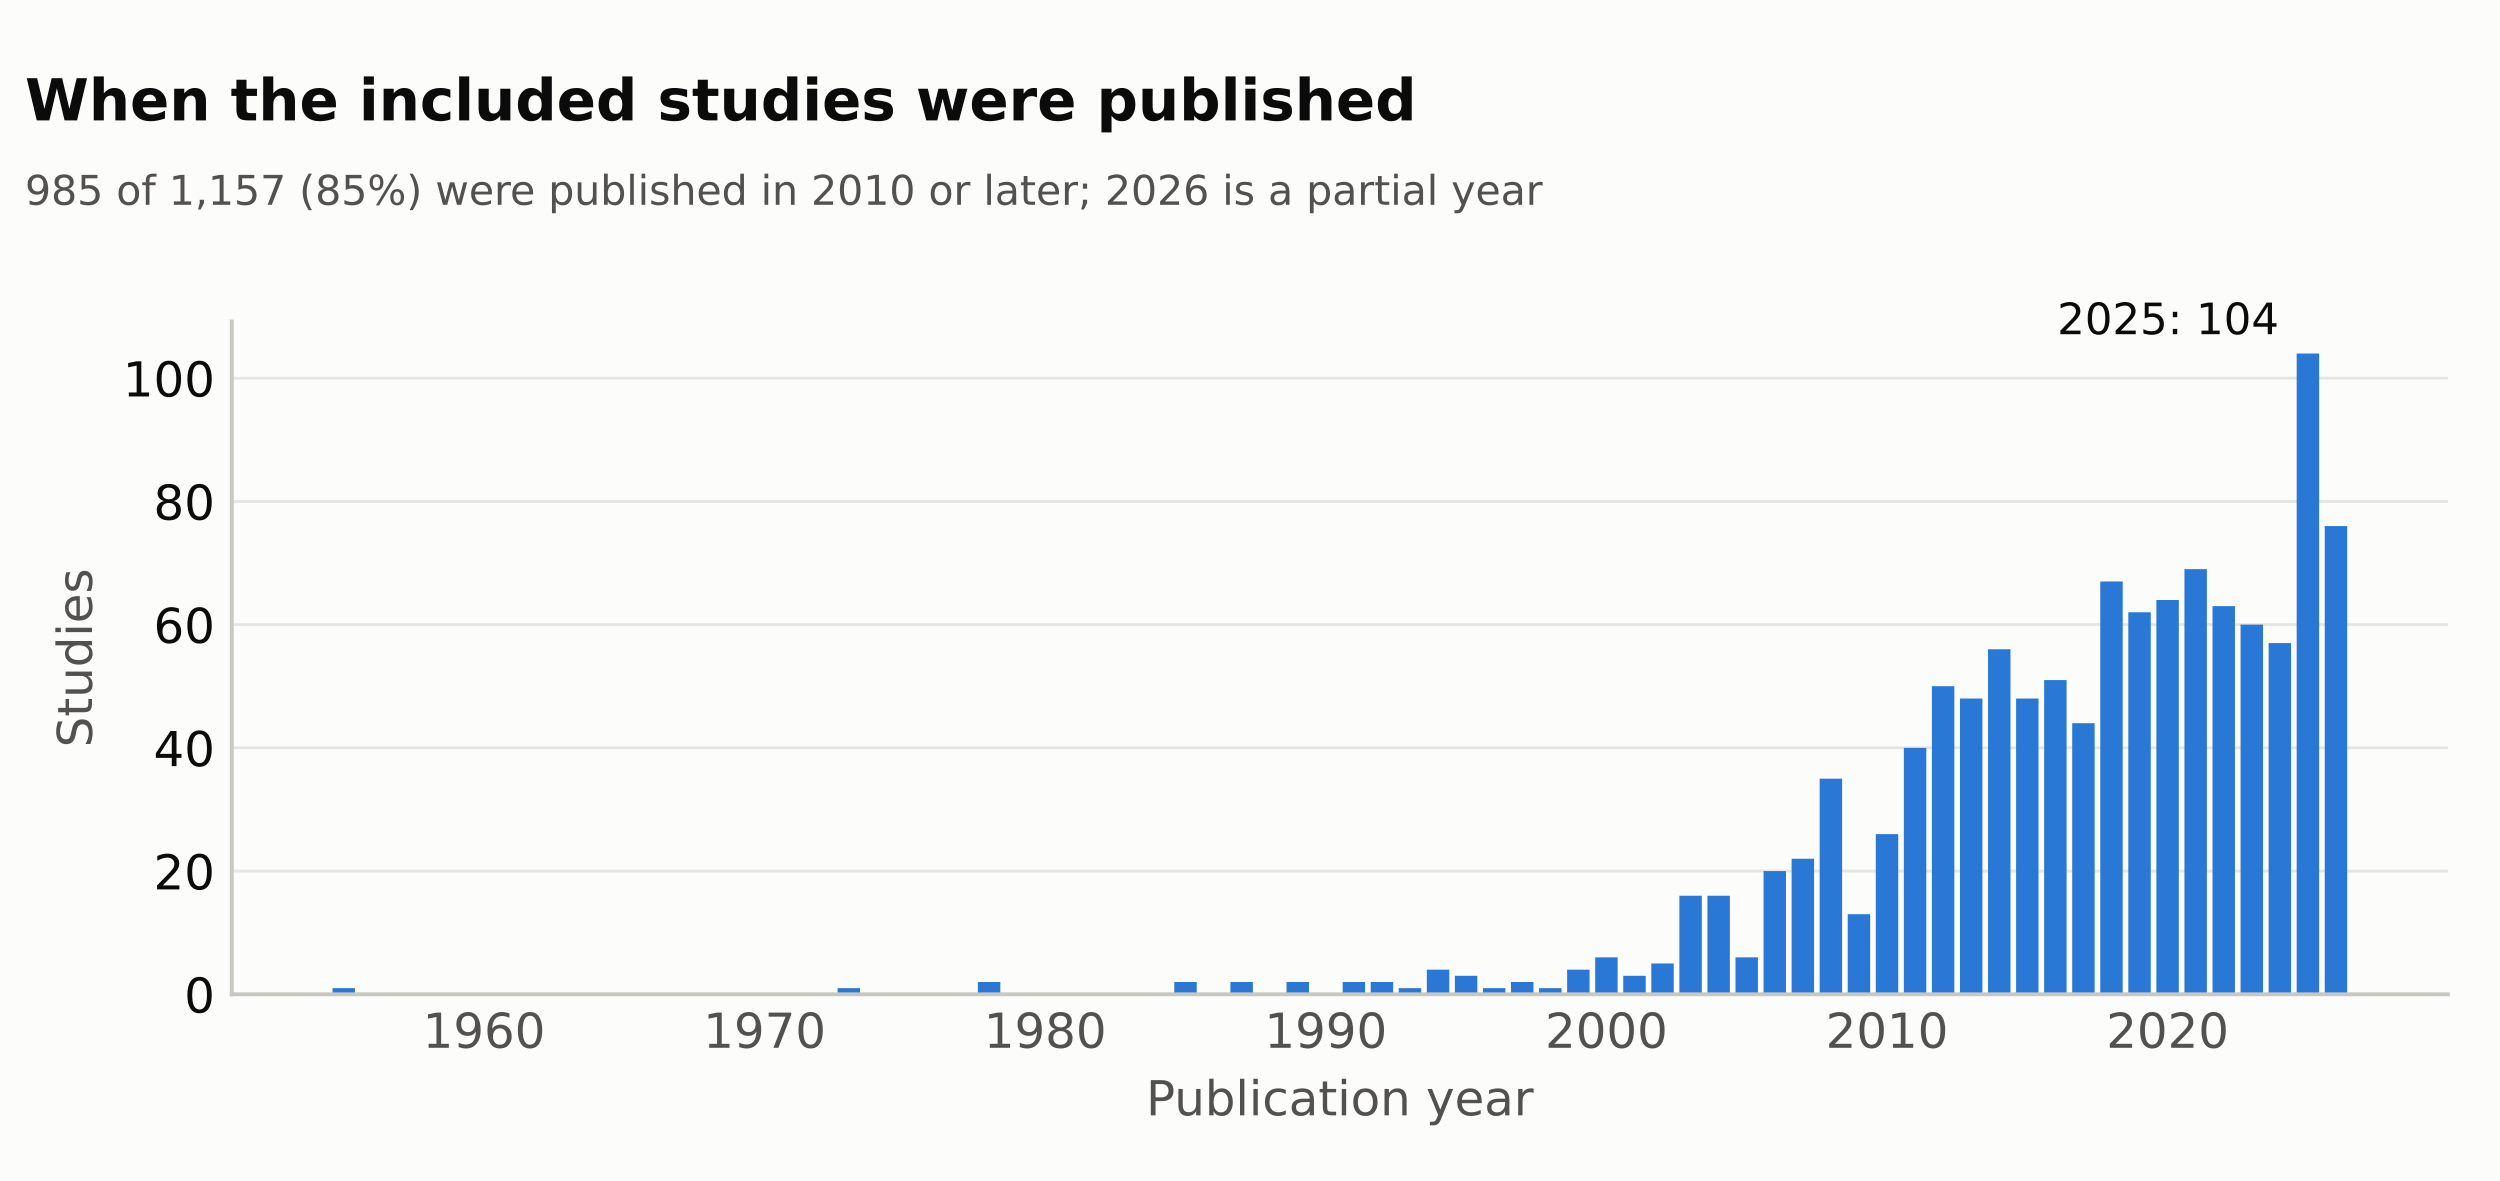
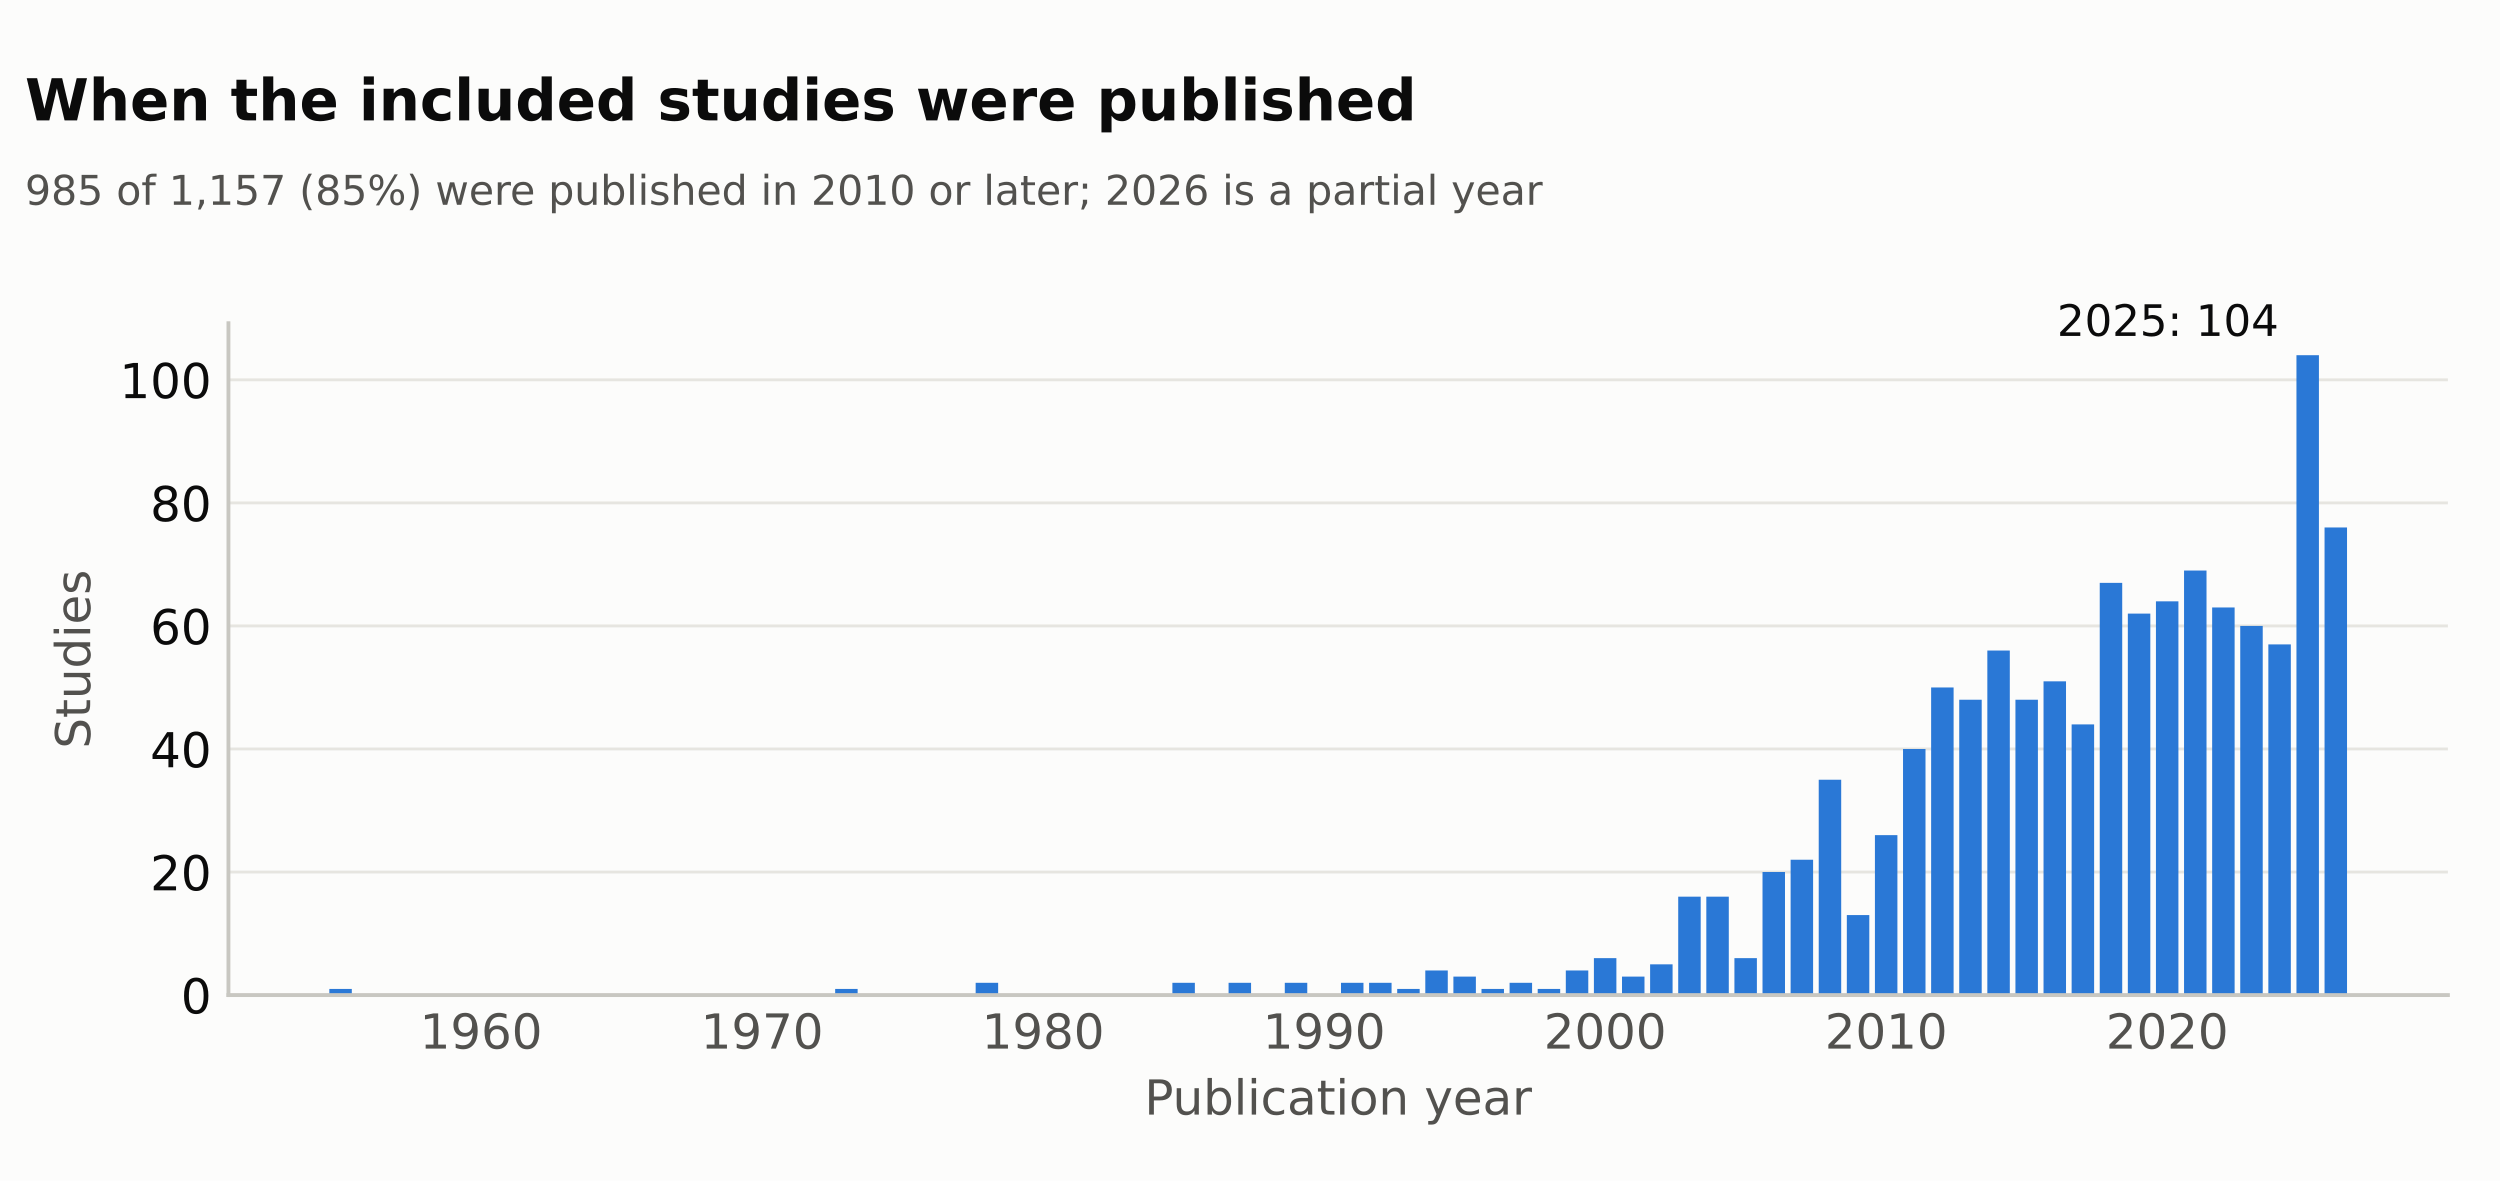
<svg xmlns="http://www.w3.org/2000/svg" width="518.4pt" height="244.8pt" viewBox="0 0 518.4 244.8" version="1.1">
  <defs>
    <style type="text/css">*{stroke-linejoin: round; stroke-linecap: butt}</style>
  </defs>
  <g id="figure_1">
    <g id="patch_1">
      <path d="M 0 244.8  L 518.4 244.8  L 518.4 0  L 0 0  z " style="fill: #fcfcfb" />
    </g>
    <g id="axes_1">
      <g id="patch_2">
-         <path d="M 48.062 206.178  L 507.6 206.178  L 507.6 66.662  L 48.062 66.662  z " style="fill: #fcfcfb" />
+         <path d="M 47.37 206.34  L 507.6 206.34  L 507.6 67.024  L 47.37 67.024  z " style="fill: #fcfcfb" />
      </g>
      <g id="matplotlib.axis_1">
        <g id="xtick_1">
          <g id="line2d_1" />
          <g id="text_1">
-             <text style="font-size: 10px; font-family: 'DejaVu Sans', 'Bitstream Vera Sans', 'Computer Modern Sans Serif', 'Lucida Grande', 'Verdana', 'Geneva', 'Lucid', 'Arial', 'Helvetica', 'Avant Garde', sans-serif; text-anchor: middle; fill: #52514e" x="100.37" y="217.275" transform="rotate(-0 100.3698 217.2753)">1960</text>
+             <text style="font-size: 10px; font-family: 'DejaVu Sans', 'Bitstream Vera Sans', 'Computer Modern Sans Serif', 'Lucida Grande', 'Verdana', 'Geneva', 'Lucid', 'Arial', 'Helvetica', 'Avant Garde', sans-serif; text-anchor: middle; fill: #52514e" x="99.756" y="217.438" transform="rotate(-0 99.75627 217.4384)">1960</text>
          </g>
        </g>
        <g id="xtick_2">
          <g id="line2d_2" />
          <g id="text_2">
-             <text style="font-size: 10px; font-family: 'DejaVu Sans', 'Bitstream Vera Sans', 'Computer Modern Sans Serif', 'Lucida Grande', 'Verdana', 'Geneva', 'Lucid', 'Arial', 'Helvetica', 'Avant Garde', sans-serif; text-anchor: middle; fill: #52514e" x="158.554" y="217.275" transform="rotate(-0 158.5539 217.2753)">1970</text>
+             <text style="font-size: 10px; font-family: 'DejaVu Sans', 'Bitstream Vera Sans', 'Computer Modern Sans Serif', 'Lucida Grande', 'Verdana', 'Geneva', 'Lucid', 'Arial', 'Helvetica', 'Avant Garde', sans-serif; text-anchor: middle; fill: #52514e" x="158.028" y="217.438" transform="rotate(-0 158.028 217.4384)">1970</text>
          </g>
        </g>
        <g id="xtick_3">
          <g id="line2d_3" />
          <g id="text_3">
-             <text style="font-size: 10px; font-family: 'DejaVu Sans', 'Bitstream Vera Sans', 'Computer Modern Sans Serif', 'Lucida Grande', 'Verdana', 'Geneva', 'Lucid', 'Arial', 'Helvetica', 'Avant Garde', sans-serif; text-anchor: middle; fill: #52514e" x="216.738" y="217.275" transform="rotate(-0 216.7379 217.2753)">1980</text>
+             <text style="font-size: 10px; font-family: 'DejaVu Sans', 'Bitstream Vera Sans', 'Computer Modern Sans Serif', 'Lucida Grande', 'Verdana', 'Geneva', 'Lucid', 'Arial', 'Helvetica', 'Avant Garde', sans-serif; text-anchor: middle; fill: #52514e" x="216.3" y="217.438" transform="rotate(-0 216.2997 217.4384)">1980</text>
          </g>
        </g>
        <g id="xtick_4">
          <g id="line2d_4" />
          <g id="text_4">
-             <text style="font-size: 10px; font-family: 'DejaVu Sans', 'Bitstream Vera Sans', 'Computer Modern Sans Serif', 'Lucida Grande', 'Verdana', 'Geneva', 'Lucid', 'Arial', 'Helvetica', 'Avant Garde', sans-serif; text-anchor: middle; fill: #52514e" x="274.922" y="217.275" transform="rotate(-0 274.922 217.2753)">1990</text>
+             <text style="font-size: 10px; font-family: 'DejaVu Sans', 'Bitstream Vera Sans', 'Computer Modern Sans Serif', 'Lucida Grande', 'Verdana', 'Geneva', 'Lucid', 'Arial', 'Helvetica', 'Avant Garde', sans-serif; text-anchor: middle; fill: #52514e" x="274.571" y="217.438" transform="rotate(-0 274.5714 217.4384)">1990</text>
          </g>
        </g>
        <g id="xtick_5">
          <g id="line2d_5" />
          <g id="text_5">
-             <text style="font-size: 10px; font-family: 'DejaVu Sans', 'Bitstream Vera Sans', 'Computer Modern Sans Serif', 'Lucida Grande', 'Verdana', 'Geneva', 'Lucid', 'Arial', 'Helvetica', 'Avant Garde', sans-serif; text-anchor: middle; fill: #52514e" x="333.106" y="217.275" transform="rotate(-0 333.106 217.2753)">2000</text>
+             <text style="font-size: 10px; font-family: 'DejaVu Sans', 'Bitstream Vera Sans', 'Computer Modern Sans Serif', 'Lucida Grande', 'Verdana', 'Geneva', 'Lucid', 'Arial', 'Helvetica', 'Avant Garde', sans-serif; text-anchor: middle; fill: #52514e" x="332.843" y="217.438" transform="rotate(-0 332.8431 217.4384)">2000</text>
          </g>
        </g>
        <g id="xtick_6">
          <g id="line2d_6" />
          <g id="text_6">
-             <text style="font-size: 10px; font-family: 'DejaVu Sans', 'Bitstream Vera Sans', 'Computer Modern Sans Serif', 'Lucida Grande', 'Verdana', 'Geneva', 'Lucid', 'Arial', 'Helvetica', 'Avant Garde', sans-serif; text-anchor: middle; fill: #52514e" x="391.29" y="217.275" transform="rotate(-0 391.2901 217.2753)">2010</text>
+             <text style="font-size: 10px; font-family: 'DejaVu Sans', 'Bitstream Vera Sans', 'Computer Modern Sans Serif', 'Lucida Grande', 'Verdana', 'Geneva', 'Lucid', 'Arial', 'Helvetica', 'Avant Garde', sans-serif; text-anchor: middle; fill: #52514e" x="391.115" y="217.438" transform="rotate(-0 391.1148 217.4384)">2010</text>
          </g>
        </g>
        <g id="xtick_7">
          <g id="line2d_7" />
          <g id="text_7">
-             <text style="font-size: 10px; font-family: 'DejaVu Sans', 'Bitstream Vera Sans', 'Computer Modern Sans Serif', 'Lucida Grande', 'Verdana', 'Geneva', 'Lucid', 'Arial', 'Helvetica', 'Avant Garde', sans-serif; text-anchor: middle; fill: #52514e" x="449.474" y="217.275" transform="rotate(-0 449.4741 217.2753)">2020</text>
+             <text style="font-size: 10px; font-family: 'DejaVu Sans', 'Bitstream Vera Sans', 'Computer Modern Sans Serif', 'Lucida Grande', 'Verdana', 'Geneva', 'Lucid', 'Arial', 'Helvetica', 'Avant Garde', sans-serif; text-anchor: middle; fill: #52514e" x="449.387" y="217.438" transform="rotate(-0 449.3866 217.4384)">2020</text>
          </g>
        </g>
        <g id="text_8">
-           <text style="font-size: 10px; font-family: 'DejaVu Sans', 'Bitstream Vera Sans', 'Computer Modern Sans Serif', 'Lucida Grande', 'Verdana', 'Geneva', 'Lucid', 'Arial', 'Helvetica', 'Avant Garde', sans-serif; text-anchor: middle; fill: #52514e" x="277.831" y="231.276" transform="rotate(-0 277.8312 231.2761)">Publication year</text>
+           <text style="font-size: 10px; font-family: 'DejaVu Sans', 'Bitstream Vera Sans', 'Computer Modern Sans Serif', 'Lucida Grande', 'Verdana', 'Geneva', 'Lucid', 'Arial', 'Helvetica', 'Avant Garde', sans-serif; text-anchor: middle; fill: #52514e" x="277.485" y="231.117" transform="rotate(-0 277.485 231.1166)">Publication year</text>
        </g>
      </g>
      <g id="matplotlib.axis_2">
        <g id="ytick_1">
          <g id="line2d_8">
-             <path d="M 48.062 206.178  L 507.6 206.178  " clip-path="url(#p452fbf935a)" style="fill: none; stroke: #e6e5e0; stroke-width: 0.6; stroke-linecap: square" />
+             <path d="M 47.37 206.34  L 507.6 206.34  " clip-path="url(#pa4f0596d1d)" style="fill: none; stroke: #e6e5e0; stroke-width: 0.6; stroke-linecap: square" />
          </g>
          <g id="line2d_9" />
          <g id="text_9">
-             <text style="font-size: 10px; font-family: 'DejaVu Sans', 'Bitstream Vera Sans', 'Computer Modern Sans Serif', 'Lucida Grande', 'Verdana', 'Geneva', 'Lucid', 'Arial', 'Helvetica', 'Avant Garde', sans-serif; text-anchor: end; fill: #0b0b0b" x="44.562" y="209.976" transform="rotate(-0 44.56234 209.9765)">0</text>
+             <text style="font-size: 10px; font-family: 'DejaVu Sans', 'Bitstream Vera Sans', 'Computer Modern Sans Serif', 'Lucida Grande', 'Verdana', 'Geneva', 'Lucid', 'Arial', 'Helvetica', 'Avant Garde', sans-serif; text-anchor: end; fill: #0b0b0b" x="43.87" y="210.139" transform="rotate(-0 43.87 210.1392)">0</text>
          </g>
        </g>
        <g id="ytick_2">
          <g id="line2d_10">
-             <path d="M 48.062 180.625  L 507.6 180.625  " clip-path="url(#p452fbf935a)" style="fill: none; stroke: #e6e5e0; stroke-width: 0.6; stroke-linecap: square" />
+             <path d="M 47.37 180.824  L 507.6 180.824  " clip-path="url(#pa4f0596d1d)" style="fill: none; stroke: #e6e5e0; stroke-width: 0.6; stroke-linecap: square" />
          </g>
          <g id="line2d_11" />
          <g id="text_10">
-             <text style="font-size: 10px; font-family: 'DejaVu Sans', 'Bitstream Vera Sans', 'Computer Modern Sans Serif', 'Lucida Grande', 'Verdana', 'Geneva', 'Lucid', 'Arial', 'Helvetica', 'Avant Garde', sans-serif; text-anchor: end; fill: #0b0b0b" x="44.562" y="184.424" transform="rotate(-0 44.56234 184.4241)">20</text>
+             <text style="font-size: 10px; font-family: 'DejaVu Sans', 'Bitstream Vera Sans', 'Computer Modern Sans Serif', 'Lucida Grande', 'Verdana', 'Geneva', 'Lucid', 'Arial', 'Helvetica', 'Avant Garde', sans-serif; text-anchor: end; fill: #0b0b0b" x="43.87" y="184.623" transform="rotate(-0 43.87 184.6235)">20</text>
          </g>
        </g>
        <g id="ytick_3">
          <g id="line2d_12">
-             <path d="M 48.062 155.073  L 507.6 155.073  " clip-path="url(#p452fbf935a)" style="fill: none; stroke: #e6e5e0; stroke-width: 0.6; stroke-linecap: square" />
+             <path d="M 47.37 155.308  L 507.6 155.308  " clip-path="url(#pa4f0596d1d)" style="fill: none; stroke: #e6e5e0; stroke-width: 0.6; stroke-linecap: square" />
          </g>
          <g id="line2d_13" />
          <g id="text_11">
-             <text style="font-size: 10px; font-family: 'DejaVu Sans', 'Bitstream Vera Sans', 'Computer Modern Sans Serif', 'Lucida Grande', 'Verdana', 'Geneva', 'Lucid', 'Arial', 'Helvetica', 'Avant Garde', sans-serif; text-anchor: end; fill: #0b0b0b" x="44.562" y="158.872" transform="rotate(-0 44.56234 158.8718)">40</text>
+             <text style="font-size: 10px; font-family: 'DejaVu Sans', 'Bitstream Vera Sans', 'Computer Modern Sans Serif', 'Lucida Grande', 'Verdana', 'Geneva', 'Lucid', 'Arial', 'Helvetica', 'Avant Garde', sans-serif; text-anchor: end; fill: #0b0b0b" x="43.87" y="159.108" transform="rotate(-0 43.87 159.1077)">40</text>
          </g>
        </g>
        <g id="ytick_4">
          <g id="line2d_14">
-             <path d="M 48.062 129.521  L 507.6 129.521  " clip-path="url(#p452fbf935a)" style="fill: none; stroke: #e6e5e0; stroke-width: 0.6; stroke-linecap: square" />
+             <path d="M 47.37 129.793  L 507.6 129.793  " clip-path="url(#pa4f0596d1d)" style="fill: none; stroke: #e6e5e0; stroke-width: 0.6; stroke-linecap: square" />
          </g>
          <g id="line2d_15" />
          <g id="text_12">
-             <text style="font-size: 10px; font-family: 'DejaVu Sans', 'Bitstream Vera Sans', 'Computer Modern Sans Serif', 'Lucida Grande', 'Verdana', 'Geneva', 'Lucid', 'Arial', 'Helvetica', 'Avant Garde', sans-serif; text-anchor: end; fill: #0b0b0b" x="44.562" y="133.319" transform="rotate(-0 44.56234 133.3195)">60</text>
+             <text style="font-size: 10px; font-family: 'DejaVu Sans', 'Bitstream Vera Sans', 'Computer Modern Sans Serif', 'Lucida Grande', 'Verdana', 'Geneva', 'Lucid', 'Arial', 'Helvetica', 'Avant Garde', sans-serif; text-anchor: end; fill: #0b0b0b" x="43.87" y="133.592" transform="rotate(-0 43.87 133.592)">60</text>
          </g>
        </g>
        <g id="ytick_5">
          <g id="line2d_16">
-             <path d="M 48.062 103.968  L 507.6 103.968  " clip-path="url(#p452fbf935a)" style="fill: none; stroke: #e6e5e0; stroke-width: 0.6; stroke-linecap: square" />
+             <path d="M 47.37 104.277  L 507.6 104.277  " clip-path="url(#pa4f0596d1d)" style="fill: none; stroke: #e6e5e0; stroke-width: 0.6; stroke-linecap: square" />
          </g>
          <g id="line2d_17" />
          <g id="text_13">
-             <text style="font-size: 10px; font-family: 'DejaVu Sans', 'Bitstream Vera Sans', 'Computer Modern Sans Serif', 'Lucida Grande', 'Verdana', 'Geneva', 'Lucid', 'Arial', 'Helvetica', 'Avant Garde', sans-serif; text-anchor: end; fill: #0b0b0b" x="44.562" y="107.767" transform="rotate(-0 44.56234 107.7671)">80</text>
+             <text style="font-size: 10px; font-family: 'DejaVu Sans', 'Bitstream Vera Sans', 'Computer Modern Sans Serif', 'Lucida Grande', 'Verdana', 'Geneva', 'Lucid', 'Arial', 'Helvetica', 'Avant Garde', sans-serif; text-anchor: end; fill: #0b0b0b" x="43.87" y="108.076" transform="rotate(-0 43.87 108.0762)">80</text>
          </g>
        </g>
        <g id="ytick_6">
          <g id="line2d_18">
-             <path d="M 48.062 78.416  L 507.6 78.416  " clip-path="url(#p452fbf935a)" style="fill: none; stroke: #e6e5e0; stroke-width: 0.6; stroke-linecap: square" />
+             <path d="M 47.37 78.761  L 507.6 78.761  " clip-path="url(#pa4f0596d1d)" style="fill: none; stroke: #e6e5e0; stroke-width: 0.6; stroke-linecap: square" />
          </g>
          <g id="line2d_19" />
          <g id="text_14">
-             <text style="font-size: 10px; font-family: 'DejaVu Sans', 'Bitstream Vera Sans', 'Computer Modern Sans Serif', 'Lucida Grande', 'Verdana', 'Geneva', 'Lucid', 'Arial', 'Helvetica', 'Avant Garde', sans-serif; text-anchor: end; fill: #0b0b0b" x="44.562" y="82.215" transform="rotate(-0 44.56234 82.21479)">100</text>
+             <text style="font-size: 10px; font-family: 'DejaVu Sans', 'Bitstream Vera Sans', 'Computer Modern Sans Serif', 'Lucida Grande', 'Verdana', 'Geneva', 'Lucid', 'Arial', 'Helvetica', 'Avant Garde', sans-serif; text-anchor: end; fill: #0b0b0b" x="43.87" y="82.56" transform="rotate(-0 43.87 82.56046)">100</text>
          </g>
        </g>
        <g id="text_15">
-           <text style="font-size: 10px; font-family: 'DejaVu Sans', 'Bitstream Vera Sans', 'Computer Modern Sans Serif', 'Lucida Grande', 'Verdana', 'Geneva', 'Lucid', 'Arial', 'Helvetica', 'Avant Garde', sans-serif; text-anchor: middle; fill: #52514e" x="19.073" y="136.42" transform="rotate(-90 19.0725 136.4198)">Studies</text>
+           <text style="font-size: 10px; font-family: 'DejaVu Sans', 'Bitstream Vera Sans', 'Computer Modern Sans Serif', 'Lucida Grande', 'Verdana', 'Geneva', 'Lucid', 'Arial', 'Helvetica', 'Avant Garde', sans-serif; text-anchor: middle; fill: #52514e" x="18.703" y="136.682" transform="rotate(-90 18.70281 136.682)">Studies</text>
        </g>
      </g>
      <g id="patch_3">
-         <path d="M 68.95 206.178  L 73.605 206.178  L 73.605 204.9  L 68.95 204.9  z " clip-path="url(#p452fbf935a)" style="fill: #2a78d6" />
+         <path d="M 68.29 206.34  L 72.951 206.34  L 72.951 205.064  L 68.29 205.064  z " clip-path="url(#pa4f0596d1d)" style="fill: #2a78d6" />
      </g>
      <g id="patch_4">
-         <path d="M 74.769 206.178  L 79.424 206.178  L 79.424 206.178  L 74.769 206.178  z " clip-path="url(#p452fbf935a)" style="fill: #2a78d6" />
+         <path d="M 74.117 206.34  L 78.778 206.34  L 78.778 206.34  L 74.117 206.34  z " clip-path="url(#pa4f0596d1d)" style="fill: #2a78d6" />
      </g>
      <g id="patch_5">
-         <path d="M 80.587 206.178  L 85.242 206.178  L 85.242 206.178  L 80.587 206.178  z " clip-path="url(#p452fbf935a)" style="fill: #2a78d6" />
+         <path d="M 79.944 206.34  L 84.606 206.34  L 84.606 206.34  L 79.944 206.34  z " clip-path="url(#pa4f0596d1d)" style="fill: #2a78d6" />
      </g>
      <g id="patch_6">
-         <path d="M 86.406 206.178  L 91.06 206.178  L 91.06 206.178  L 86.406 206.178  z " clip-path="url(#p452fbf935a)" style="fill: #2a78d6" />
+         <path d="M 85.771 206.34  L 90.433 206.34  L 90.433 206.34  L 85.771 206.34  z " clip-path="url(#pa4f0596d1d)" style="fill: #2a78d6" />
      </g>
      <g id="patch_7">
-         <path d="M 92.224 206.178  L 96.879 206.178  L 96.879 206.178  L 92.224 206.178  z " clip-path="url(#p452fbf935a)" style="fill: #2a78d6" />
+         <path d="M 91.598 206.34  L 96.26 206.34  L 96.26 206.34  L 91.598 206.34  z " clip-path="url(#pa4f0596d1d)" style="fill: #2a78d6" />
      </g>
      <g id="patch_8">
-         <path d="M 98.042 206.178  L 102.697 206.178  L 102.697 206.178  L 98.042 206.178  z " clip-path="url(#p452fbf935a)" style="fill: #2a78d6" />
+         <path d="M 97.425 206.34  L 102.087 206.34  L 102.087 206.34  L 97.425 206.34  z " clip-path="url(#pa4f0596d1d)" style="fill: #2a78d6" />
      </g>
      <g id="patch_9">
-         <path d="M 103.861 206.178  L 108.516 206.178  L 108.516 206.178  L 103.861 206.178  z " clip-path="url(#p452fbf935a)" style="fill: #2a78d6" />
+         <path d="M 103.253 206.34  L 107.914 206.34  L 107.914 206.34  L 103.253 206.34  z " clip-path="url(#pa4f0596d1d)" style="fill: #2a78d6" />
      </g>
      <g id="patch_10">
-         <path d="M 109.679 206.178  L 114.334 206.178  L 114.334 206.178  L 109.679 206.178  z " clip-path="url(#p452fbf935a)" style="fill: #2a78d6" />
+         <path d="M 109.08 206.34  L 113.741 206.34  L 113.741 206.34  L 109.08 206.34  z " clip-path="url(#pa4f0596d1d)" style="fill: #2a78d6" />
      </g>
      <g id="patch_11">
-         <path d="M 115.498 206.178  L 120.152 206.178  L 120.152 206.178  L 115.498 206.178  z " clip-path="url(#p452fbf935a)" style="fill: #2a78d6" />
+         <path d="M 114.907 206.34  L 119.569 206.34  L 119.569 206.34  L 114.907 206.34  z " clip-path="url(#pa4f0596d1d)" style="fill: #2a78d6" />
      </g>
      <g id="patch_12">
-         <path d="M 121.316 206.178  L 125.971 206.178  L 125.971 206.178  L 121.316 206.178  z " clip-path="url(#p452fbf935a)" style="fill: #2a78d6" />
+         <path d="M 120.734 206.34  L 125.396 206.34  L 125.396 206.34  L 120.734 206.34  z " clip-path="url(#pa4f0596d1d)" style="fill: #2a78d6" />
      </g>
      <g id="patch_13">
-         <path d="M 127.134 206.178  L 131.789 206.178  L 131.789 206.178  L 127.134 206.178  z " clip-path="url(#p452fbf935a)" style="fill: #2a78d6" />
+         <path d="M 126.561 206.34  L 131.223 206.34  L 131.223 206.34  L 126.561 206.34  z " clip-path="url(#pa4f0596d1d)" style="fill: #2a78d6" />
      </g>
      <g id="patch_14">
-         <path d="M 132.953 206.178  L 137.608 206.178  L 137.608 206.178  L 132.953 206.178  z " clip-path="url(#p452fbf935a)" style="fill: #2a78d6" />
+         <path d="M 132.388 206.34  L 137.05 206.34  L 137.05 206.34  L 132.388 206.34  z " clip-path="url(#pa4f0596d1d)" style="fill: #2a78d6" />
      </g>
      <g id="patch_15">
-         <path d="M 138.771 206.178  L 143.426 206.178  L 143.426 206.178  L 138.771 206.178  z " clip-path="url(#p452fbf935a)" style="fill: #2a78d6" />
+         <path d="M 138.216 206.34  L 142.877 206.34  L 142.877 206.34  L 138.216 206.34  z " clip-path="url(#pa4f0596d1d)" style="fill: #2a78d6" />
      </g>
      <g id="patch_16">
-         <path d="M 144.59 206.178  L 149.244 206.178  L 149.244 206.178  L 144.59 206.178  z " clip-path="url(#p452fbf935a)" style="fill: #2a78d6" />
+         <path d="M 144.043 206.34  L 148.705 206.34  L 148.705 206.34  L 144.043 206.34  z " clip-path="url(#pa4f0596d1d)" style="fill: #2a78d6" />
      </g>
      <g id="patch_17">
-         <path d="M 150.408 206.178  L 155.063 206.178  L 155.063 206.178  L 150.408 206.178  z " clip-path="url(#p452fbf935a)" style="fill: #2a78d6" />
+         <path d="M 149.87 206.34  L 154.532 206.34  L 154.532 206.34  L 149.87 206.34  z " clip-path="url(#pa4f0596d1d)" style="fill: #2a78d6" />
      </g>
      <g id="patch_18">
-         <path d="M 156.226 206.178  L 160.881 206.178  L 160.881 206.178  L 156.226 206.178  z " clip-path="url(#p452fbf935a)" style="fill: #2a78d6" />
+         <path d="M 155.697 206.34  L 160.359 206.34  L 160.359 206.34  L 155.697 206.34  z " clip-path="url(#pa4f0596d1d)" style="fill: #2a78d6" />
      </g>
      <g id="patch_19">
-         <path d="M 162.045 206.178  L 166.7 206.178  L 166.7 206.178  L 162.045 206.178  z " clip-path="url(#p452fbf935a)" style="fill: #2a78d6" />
+         <path d="M 161.524 206.34  L 166.186 206.34  L 166.186 206.34  L 161.524 206.34  z " clip-path="url(#pa4f0596d1d)" style="fill: #2a78d6" />
      </g>
      <g id="patch_20">
-         <path d="M 167.863 206.178  L 172.518 206.178  L 172.518 206.178  L 167.863 206.178  z " clip-path="url(#p452fbf935a)" style="fill: #2a78d6" />
+         <path d="M 167.351 206.34  L 172.013 206.34  L 172.013 206.34  L 167.351 206.34  z " clip-path="url(#pa4f0596d1d)" style="fill: #2a78d6" />
      </g>
      <g id="patch_21">
-         <path d="M 173.682 206.178  L 178.336 206.178  L 178.336 204.9  L 173.682 204.9  z " clip-path="url(#p452fbf935a)" style="fill: #2a78d6" />
+         <path d="M 173.179 206.34  L 177.84 206.34  L 177.84 205.064  L 173.179 205.064  z " clip-path="url(#pa4f0596d1d)" style="fill: #2a78d6" />
      </g>
      <g id="patch_22">
-         <path d="M 179.5 206.178  L 184.155 206.178  L 184.155 206.178  L 179.5 206.178  z " clip-path="url(#p452fbf935a)" style="fill: #2a78d6" />
+         <path d="M 179.006 206.34  L 183.668 206.34  L 183.668 206.34  L 179.006 206.34  z " clip-path="url(#pa4f0596d1d)" style="fill: #2a78d6" />
      </g>
      <g id="patch_23">
-         <path d="M 185.319 206.178  L 189.973 206.178  L 189.973 206.178  L 185.319 206.178  z " clip-path="url(#p452fbf935a)" style="fill: #2a78d6" />
+         <path d="M 184.833 206.34  L 189.495 206.34  L 189.495 206.34  L 184.833 206.34  z " clip-path="url(#pa4f0596d1d)" style="fill: #2a78d6" />
      </g>
      <g id="patch_24">
-         <path d="M 191.137 206.178  L 195.792 206.178  L 195.792 206.178  L 191.137 206.178  z " clip-path="url(#p452fbf935a)" style="fill: #2a78d6" />
+         <path d="M 190.66 206.34  L 195.322 206.34  L 195.322 206.34  L 190.66 206.34  z " clip-path="url(#pa4f0596d1d)" style="fill: #2a78d6" />
      </g>
      <g id="patch_25">
-         <path d="M 196.955 206.178  L 201.61 206.178  L 201.61 206.178  L 196.955 206.178  z " clip-path="url(#p452fbf935a)" style="fill: #2a78d6" />
+         <path d="M 196.487 206.34  L 201.149 206.34  L 201.149 206.34  L 196.487 206.34  z " clip-path="url(#pa4f0596d1d)" style="fill: #2a78d6" />
      </g>
      <g id="patch_26">
-         <path d="M 202.774 206.178  L 207.428 206.178  L 207.428 203.622  L 202.774 203.622  z " clip-path="url(#p452fbf935a)" style="fill: #2a78d6" />
+         <path d="M 202.314 206.34  L 206.976 206.34  L 206.976 203.788  L 202.314 203.788  z " clip-path="url(#pa4f0596d1d)" style="fill: #2a78d6" />
      </g>
      <g id="patch_27">
-         <path d="M 208.592 206.178  L 213.247 206.178  L 213.247 206.178  L 208.592 206.178  z " clip-path="url(#p452fbf935a)" style="fill: #2a78d6" />
+         <path d="M 208.142 206.34  L 212.803 206.34  L 212.803 206.34  L 208.142 206.34  z " clip-path="url(#pa4f0596d1d)" style="fill: #2a78d6" />
      </g>
      <g id="patch_28">
-         <path d="M 214.411 206.178  L 219.065 206.178  L 219.065 206.178  L 214.411 206.178  z " clip-path="url(#p452fbf935a)" style="fill: #2a78d6" />
+         <path d="M 213.969 206.34  L 218.631 206.34  L 218.631 206.34  L 213.969 206.34  z " clip-path="url(#pa4f0596d1d)" style="fill: #2a78d6" />
      </g>
      <g id="patch_29">
-         <path d="M 220.229 206.178  L 224.884 206.178  L 224.884 206.178  L 220.229 206.178  z " clip-path="url(#p452fbf935a)" style="fill: #2a78d6" />
+         <path d="M 219.796 206.34  L 224.458 206.34  L 224.458 206.34  L 219.796 206.34  z " clip-path="url(#pa4f0596d1d)" style="fill: #2a78d6" />
      </g>
      <g id="patch_30">
-         <path d="M 226.047 206.178  L 230.702 206.178  L 230.702 206.178  L 226.047 206.178  z " clip-path="url(#p452fbf935a)" style="fill: #2a78d6" />
+         <path d="M 225.623 206.34  L 230.285 206.34  L 230.285 206.34  L 225.623 206.34  z " clip-path="url(#pa4f0596d1d)" style="fill: #2a78d6" />
      </g>
      <g id="patch_31">
-         <path d="M 231.866 206.178  L 236.52 206.178  L 236.52 206.178  L 231.866 206.178  z " clip-path="url(#p452fbf935a)" style="fill: #2a78d6" />
+         <path d="M 231.45 206.34  L 236.112 206.34  L 236.112 206.34  L 231.45 206.34  z " clip-path="url(#pa4f0596d1d)" style="fill: #2a78d6" />
      </g>
      <g id="patch_32">
-         <path d="M 237.684 206.178  L 242.339 206.178  L 242.339 206.178  L 237.684 206.178  z " clip-path="url(#p452fbf935a)" style="fill: #2a78d6" />
+         <path d="M 237.278 206.34  L 241.939 206.34  L 241.939 206.34  L 237.278 206.34  z " clip-path="url(#pa4f0596d1d)" style="fill: #2a78d6" />
      </g>
      <g id="patch_33">
-         <path d="M 243.503 206.178  L 248.157 206.178  L 248.157 203.622  L 243.503 203.622  z " clip-path="url(#p452fbf935a)" style="fill: #2a78d6" />
+         <path d="M 243.105 206.34  L 247.766 206.34  L 247.766 203.788  L 243.105 203.788  z " clip-path="url(#pa4f0596d1d)" style="fill: #2a78d6" />
      </g>
      <g id="patch_34">
-         <path d="M 249.321 206.178  L 253.976 206.178  L 253.976 206.178  L 249.321 206.178  z " clip-path="url(#p452fbf935a)" style="fill: #2a78d6" />
+         <path d="M 248.932 206.34  L 253.594 206.34  L 253.594 206.34  L 248.932 206.34  z " clip-path="url(#pa4f0596d1d)" style="fill: #2a78d6" />
      </g>
      <g id="patch_35">
-         <path d="M 255.139 206.178  L 259.794 206.178  L 259.794 203.622  L 255.139 203.622  z " clip-path="url(#p452fbf935a)" style="fill: #2a78d6" />
+         <path d="M 254.759 206.34  L 259.421 206.34  L 259.421 203.788  L 254.759 203.788  z " clip-path="url(#pa4f0596d1d)" style="fill: #2a78d6" />
      </g>
      <g id="patch_36">
-         <path d="M 260.958 206.178  L 265.613 206.178  L 265.613 206.178  L 260.958 206.178  z " clip-path="url(#p452fbf935a)" style="fill: #2a78d6" />
+         <path d="M 260.586 206.34  L 265.248 206.34  L 265.248 206.34  L 260.586 206.34  z " clip-path="url(#pa4f0596d1d)" style="fill: #2a78d6" />
      </g>
      <g id="patch_37">
-         <path d="M 266.776 206.178  L 271.431 206.178  L 271.431 203.622  L 266.776 203.622  z " clip-path="url(#p452fbf935a)" style="fill: #2a78d6" />
+         <path d="M 266.413 206.34  L 271.075 206.34  L 271.075 203.788  L 266.413 203.788  z " clip-path="url(#pa4f0596d1d)" style="fill: #2a78d6" />
      </g>
      <g id="patch_38">
-         <path d="M 272.595 206.178  L 277.249 206.178  L 277.249 206.178  L 272.595 206.178  z " clip-path="url(#p452fbf935a)" style="fill: #2a78d6" />
+         <path d="M 272.241 206.34  L 276.902 206.34  L 276.902 206.34  L 272.241 206.34  z " clip-path="url(#pa4f0596d1d)" style="fill: #2a78d6" />
      </g>
      <g id="patch_39">
-         <path d="M 278.413 206.178  L 283.068 206.178  L 283.068 203.622  L 278.413 203.622  z " clip-path="url(#p452fbf935a)" style="fill: #2a78d6" />
+         <path d="M 278.068 206.34  L 282.729 206.34  L 282.729 203.788  L 278.068 203.788  z " clip-path="url(#pa4f0596d1d)" style="fill: #2a78d6" />
      </g>
      <g id="patch_40">
-         <path d="M 284.231 206.178  L 288.886 206.178  L 288.886 203.622  L 284.231 203.622  z " clip-path="url(#p452fbf935a)" style="fill: #2a78d6" />
+         <path d="M 283.895 206.34  L 288.557 206.34  L 288.557 203.788  L 283.895 203.788  z " clip-path="url(#pa4f0596d1d)" style="fill: #2a78d6" />
      </g>
      <g id="patch_41">
-         <path d="M 290.05 206.178  L 294.705 206.178  L 294.705 204.9  L 290.05 204.9  z " clip-path="url(#p452fbf935a)" style="fill: #2a78d6" />
+         <path d="M 289.722 206.34  L 294.384 206.34  L 294.384 205.064  L 289.722 205.064  z " clip-path="url(#pa4f0596d1d)" style="fill: #2a78d6" />
      </g>
      <g id="patch_42">
-         <path d="M 295.868 206.178  L 300.523 206.178  L 300.523 201.067  L 295.868 201.067  z " clip-path="url(#p452fbf935a)" style="fill: #2a78d6" />
+         <path d="M 295.549 206.34  L 300.211 206.34  L 300.211 201.237  L 295.549 201.237  z " clip-path="url(#pa4f0596d1d)" style="fill: #2a78d6" />
      </g>
      <g id="patch_43">
-         <path d="M 301.687 206.178  L 306.341 206.178  L 306.341 202.345  L 301.687 202.345  z " clip-path="url(#p452fbf935a)" style="fill: #2a78d6" />
+         <path d="M 301.376 206.34  L 306.038 206.34  L 306.038 202.513  L 301.376 202.513  z " clip-path="url(#pa4f0596d1d)" style="fill: #2a78d6" />
      </g>
      <g id="patch_44">
-         <path d="M 307.505 206.178  L 312.16 206.178  L 312.16 204.9  L 307.505 204.9  z " clip-path="url(#p452fbf935a)" style="fill: #2a78d6" />
+         <path d="M 307.204 206.34  L 311.865 206.34  L 311.865 205.064  L 307.204 205.064  z " clip-path="url(#pa4f0596d1d)" style="fill: #2a78d6" />
      </g>
      <g id="patch_45">
-         <path d="M 313.323 206.178  L 317.978 206.178  L 317.978 203.622  L 313.323 203.622  z " clip-path="url(#p452fbf935a)" style="fill: #2a78d6" />
+         <path d="M 313.031 206.34  L 317.692 206.34  L 317.692 203.788  L 313.031 203.788  z " clip-path="url(#pa4f0596d1d)" style="fill: #2a78d6" />
      </g>
      <g id="patch_46">
-         <path d="M 319.142 206.178  L 323.797 206.178  L 323.797 204.9  L 319.142 204.9  z " clip-path="url(#p452fbf935a)" style="fill: #2a78d6" />
+         <path d="M 318.858 206.34  L 323.52 206.34  L 323.52 205.064  L 318.858 205.064  z " clip-path="url(#pa4f0596d1d)" style="fill: #2a78d6" />
      </g>
      <g id="patch_47">
-         <path d="M 324.96 206.178  L 329.615 206.178  L 329.615 201.067  L 324.96 201.067  z " clip-path="url(#p452fbf935a)" style="fill: #2a78d6" />
+         <path d="M 324.685 206.34  L 329.347 206.34  L 329.347 201.237  L 324.685 201.237  z " clip-path="url(#pa4f0596d1d)" style="fill: #2a78d6" />
      </g>
      <g id="patch_48">
-         <path d="M 330.779 206.178  L 335.433 206.178  L 335.433 198.512  L 330.779 198.512  z " clip-path="url(#p452fbf935a)" style="fill: #2a78d6" />
+         <path d="M 330.512 206.34  L 335.174 206.34  L 335.174 198.685  L 330.512 198.685  z " clip-path="url(#pa4f0596d1d)" style="fill: #2a78d6" />
      </g>
      <g id="patch_49">
-         <path d="M 336.597 206.178  L 341.252 206.178  L 341.252 202.345  L 336.597 202.345  z " clip-path="url(#p452fbf935a)" style="fill: #2a78d6" />
+         <path d="M 336.339 206.34  L 341.001 206.34  L 341.001 202.513  L 336.339 202.513  z " clip-path="url(#pa4f0596d1d)" style="fill: #2a78d6" />
      </g>
      <g id="patch_50">
-         <path d="M 342.415 206.178  L 347.07 206.178  L 347.07 199.79  L 342.415 199.79  z " clip-path="url(#p452fbf935a)" style="fill: #2a78d6" />
+         <path d="M 342.167 206.34  L 346.828 206.34  L 346.828 199.961  L 342.167 199.961  z " clip-path="url(#pa4f0596d1d)" style="fill: #2a78d6" />
      </g>
      <g id="patch_51">
-         <path d="M 348.234 206.178  L 352.889 206.178  L 352.889 185.736  L 348.234 185.736  z " clip-path="url(#p452fbf935a)" style="fill: #2a78d6" />
+         <path d="M 347.994 206.34  L 352.656 206.34  L 352.656 185.927  L 347.994 185.927  z " clip-path="url(#pa4f0596d1d)" style="fill: #2a78d6" />
      </g>
      <g id="patch_52">
-         <path d="M 354.052 206.178  L 358.707 206.178  L 358.707 185.736  L 354.052 185.736  z " clip-path="url(#p452fbf935a)" style="fill: #2a78d6" />
+         <path d="M 353.821 206.34  L 358.483 206.34  L 358.483 185.927  L 353.821 185.927  z " clip-path="url(#pa4f0596d1d)" style="fill: #2a78d6" />
      </g>
      <g id="patch_53">
-         <path d="M 359.871 206.178  L 364.525 206.178  L 364.525 198.512  L 359.871 198.512  z " clip-path="url(#p452fbf935a)" style="fill: #2a78d6" />
+         <path d="M 359.648 206.34  L 364.31 206.34  L 364.31 198.685  L 359.648 198.685  z " clip-path="url(#pa4f0596d1d)" style="fill: #2a78d6" />
      </g>
      <g id="patch_54">
-         <path d="M 365.689 206.178  L 370.344 206.178  L 370.344 180.625  L 365.689 180.625  z " clip-path="url(#p452fbf935a)" style="fill: #2a78d6" />
+         <path d="M 365.475 206.34  L 370.137 206.34  L 370.137 180.824  L 365.475 180.824  z " clip-path="url(#pa4f0596d1d)" style="fill: #2a78d6" />
      </g>
      <g id="patch_55">
-         <path d="M 371.507 206.178  L 376.162 206.178  L 376.162 178.07  L 371.507 178.07  z " clip-path="url(#p452fbf935a)" style="fill: #2a78d6" />
+         <path d="M 371.302 206.34  L 375.964 206.34  L 375.964 178.273  L 371.302 178.273  z " clip-path="url(#pa4f0596d1d)" style="fill: #2a78d6" />
      </g>
      <g id="patch_56">
-         <path d="M 377.326 206.178  L 381.981 206.178  L 381.981 161.461  L 377.326 161.461  z " clip-path="url(#p452fbf935a)" style="fill: #2a78d6" />
+         <path d="M 377.13 206.34  L 381.791 206.34  L 381.791 161.687  L 377.13 161.687  z " clip-path="url(#pa4f0596d1d)" style="fill: #2a78d6" />
      </g>
      <g id="patch_57">
-         <path d="M 383.144 206.178  L 387.799 206.178  L 387.799 189.569  L 383.144 189.569  z " clip-path="url(#p452fbf935a)" style="fill: #2a78d6" />
+         <path d="M 382.957 206.34  L 387.619 206.34  L 387.619 189.755  L 382.957 189.755  z " clip-path="url(#pa4f0596d1d)" style="fill: #2a78d6" />
      </g>
      <g id="patch_58">
-         <path d="M 388.963 206.178  L 393.617 206.178  L 393.617 172.96  L 388.963 172.96  z " clip-path="url(#p452fbf935a)" style="fill: #2a78d6" />
+         <path d="M 388.784 206.34  L 393.446 206.34  L 393.446 173.17  L 388.784 173.17  z " clip-path="url(#pa4f0596d1d)" style="fill: #2a78d6" />
      </g>
      <g id="patch_59">
-         <path d="M 394.781 206.178  L 399.436 206.178  L 399.436 155.073  L 394.781 155.073  z " clip-path="url(#p452fbf935a)" style="fill: #2a78d6" />
+         <path d="M 394.611 206.34  L 399.273 206.34  L 399.273 155.308  L 394.611 155.308  z " clip-path="url(#pa4f0596d1d)" style="fill: #2a78d6" />
      </g>
      <g id="patch_60">
-         <path d="M 400.6 206.178  L 405.254 206.178  L 405.254 142.297  L 400.6 142.297  z " clip-path="url(#p452fbf935a)" style="fill: #2a78d6" />
+         <path d="M 400.438 206.34  L 405.1 206.34  L 405.1 142.551  L 400.438 142.551  z " clip-path="url(#pa4f0596d1d)" style="fill: #2a78d6" />
      </g>
      <g id="patch_61">
-         <path d="M 406.418 206.178  L 411.073 206.178  L 411.073 144.852  L 406.418 144.852  z " clip-path="url(#p452fbf935a)" style="fill: #2a78d6" />
+         <path d="M 406.265 206.34  L 410.927 206.34  L 410.927 145.102  L 406.265 145.102  z " clip-path="url(#pa4f0596d1d)" style="fill: #2a78d6" />
      </g>
      <g id="patch_62">
-         <path d="M 412.236 206.178  L 416.891 206.178  L 416.891 134.631  L 412.236 134.631  z " clip-path="url(#p452fbf935a)" style="fill: #2a78d6" />
+         <path d="M 412.093 206.34  L 416.754 206.34  L 416.754 134.896  L 412.093 134.896  z " clip-path="url(#pa4f0596d1d)" style="fill: #2a78d6" />
      </g>
      <g id="patch_63">
-         <path d="M 418.055 206.178  L 422.709 206.178  L 422.709 144.852  L 418.055 144.852  z " clip-path="url(#p452fbf935a)" style="fill: #2a78d6" />
+         <path d="M 417.92 206.34  L 422.582 206.34  L 422.582 145.102  L 417.92 145.102  z " clip-path="url(#pa4f0596d1d)" style="fill: #2a78d6" />
      </g>
      <g id="patch_64">
-         <path d="M 423.873 206.178  L 428.528 206.178  L 428.528 141.019  L 423.873 141.019  z " clip-path="url(#p452fbf935a)" style="fill: #2a78d6" />
+         <path d="M 423.747 206.34  L 428.409 206.34  L 428.409 141.275  L 423.747 141.275  z " clip-path="url(#pa4f0596d1d)" style="fill: #2a78d6" />
      </g>
      <g id="patch_65">
-         <path d="M 429.692 206.178  L 434.346 206.178  L 434.346 149.963  L 429.692 149.963  z " clip-path="url(#p452fbf935a)" style="fill: #2a78d6" />
+         <path d="M 429.574 206.34  L 434.236 206.34  L 434.236 150.205  L 429.574 150.205  z " clip-path="url(#pa4f0596d1d)" style="fill: #2a78d6" />
      </g>
      <g id="patch_66">
-         <path d="M 435.51 206.178  L 440.165 206.178  L 440.165 120.577  L 435.51 120.577  z " clip-path="url(#p452fbf935a)" style="fill: #2a78d6" />
+         <path d="M 435.401 206.34  L 440.063 206.34  L 440.063 120.862  L 435.401 120.862  z " clip-path="url(#pa4f0596d1d)" style="fill: #2a78d6" />
      </g>
      <g id="patch_67">
-         <path d="M 441.328 206.178  L 445.983 206.178  L 445.983 126.965  L 441.328 126.965  z " clip-path="url(#p452fbf935a)" style="fill: #2a78d6" />
+         <path d="M 441.229 206.34  L 445.89 206.34  L 445.89 127.241  L 441.229 127.241  z " clip-path="url(#pa4f0596d1d)" style="fill: #2a78d6" />
      </g>
      <g id="patch_68">
-         <path d="M 447.147 206.178  L 451.801 206.178  L 451.801 124.41  L 447.147 124.41  z " clip-path="url(#p452fbf935a)" style="fill: #2a78d6" />
+         <path d="M 447.056 206.34  L 451.717 206.34  L 451.717 124.69  L 447.056 124.69  z " clip-path="url(#pa4f0596d1d)" style="fill: #2a78d6" />
      </g>
      <g id="patch_69">
-         <path d="M 452.965 206.178  L 457.62 206.178  L 457.62 118.022  L 452.965 118.022  z " clip-path="url(#p452fbf935a)" style="fill: #2a78d6" />
+         <path d="M 452.883 206.34  L 457.545 206.34  L 457.545 118.311  L 452.883 118.311  z " clip-path="url(#pa4f0596d1d)" style="fill: #2a78d6" />
      </g>
      <g id="patch_70">
-         <path d="M 458.784 206.178  L 463.438 206.178  L 463.438 125.688  L 458.784 125.688  z " clip-path="url(#p452fbf935a)" style="fill: #2a78d6" />
+         <path d="M 458.71 206.34  L 463.372 206.34  L 463.372 125.965  L 458.71 125.965  z " clip-path="url(#pa4f0596d1d)" style="fill: #2a78d6" />
      </g>
      <g id="patch_71">
-         <path d="M 464.602 206.178  L 469.257 206.178  L 469.257 129.521  L 464.602 129.521  z " clip-path="url(#p452fbf935a)" style="fill: #2a78d6" />
+         <path d="M 464.537 206.34  L 469.199 206.34  L 469.199 129.793  L 464.537 129.793  z " clip-path="url(#pa4f0596d1d)" style="fill: #2a78d6" />
      </g>
      <g id="patch_72">
-         <path d="M 470.42 206.178  L 475.075 206.178  L 475.075 133.353  L 470.42 133.353  z " clip-path="url(#p452fbf935a)" style="fill: #2a78d6" />
+         <path d="M 470.364 206.34  L 475.026 206.34  L 475.026 133.62  L 470.364 133.62  z " clip-path="url(#pa4f0596d1d)" style="fill: #2a78d6" />
      </g>
      <g id="patch_73">
-         <path d="M 476.239 206.178  L 480.894 206.178  L 480.894 73.305  L 476.239 73.305  z " clip-path="url(#p452fbf935a)" style="fill: #2a78d6" />
+         <path d="M 476.192 206.34  L 480.853 206.34  L 480.853 73.658  L 476.192 73.658  z " clip-path="url(#pa4f0596d1d)" style="fill: #2a78d6" />
      </g>
      <g id="patch_74">
-         <path d="M 482.057 206.178  L 486.712 206.178  L 486.712 109.079  L 482.057 109.079  z " clip-path="url(#p452fbf935a)" style="fill: #2a78d6" />
+         <path d="M 482.019 206.34  L 486.68 206.34  L 486.68 109.38  L 482.019 109.38  z " clip-path="url(#pa4f0596d1d)" style="fill: #2a78d6" />
      </g>
      <g id="patch_75">
-         <path d="M 48.062 206.178  L 48.062 66.662  " style="fill: none; stroke: #c8c7c1; stroke-width: 0.8; stroke-linejoin: miter; stroke-linecap: square" />
+         <path d="M 47.37 206.34  L 47.37 67.024  " style="fill: none; stroke: #c8c7c1; stroke-width: 0.8; stroke-linejoin: miter; stroke-linecap: square" />
      </g>
      <g id="patch_76">
-         <path d="M 48.062 206.178  L 507.6 206.178  " style="fill: none; stroke: #c8c7c1; stroke-width: 0.8; stroke-linejoin: miter; stroke-linecap: square" />
+         <path d="M 47.37 206.34  L 507.6 206.34  " style="fill: none; stroke: #c8c7c1; stroke-width: 0.8; stroke-linejoin: miter; stroke-linecap: square" />
      </g>
      <g id="text_16">
-         <text style="font-size: 9px; font-family: 'DejaVu Sans', 'Bitstream Vera Sans', 'Computer Modern Sans Serif', 'Lucida Grande', 'Verdana', 'Geneva', 'Lucid', 'Arial', 'Helvetica', 'Avant Garde', sans-serif; text-anchor: end; fill: #0b0b0b" x="472.566" y="69.305" transform="rotate(-0 472.5662 69.3055)">2025: 104</text>
+         <text style="font-size: 9px; font-family: 'DejaVu Sans', 'Bitstream Vera Sans', 'Computer Modern Sans Serif', 'Lucida Grande', 'Verdana', 'Geneva', 'Lucid', 'Arial', 'Helvetica', 'Avant Garde', sans-serif; text-anchor: end; fill: #0b0b0b" x="472.522" y="69.658" transform="rotate(-0 472.5224 69.6581)">2025: 104</text>
      </g>
    </g>
    <g id="text_17">
      <text style="font-weight: 700; font-size: 12px; font-family: 'DejaVu Sans', 'Bitstream Vera Sans', 'Computer Modern Sans Serif', 'Lucida Grande', 'Verdana', 'Geneva', 'Lucid', 'Arial', 'Helvetica', 'Avant Garde', sans-serif; text-anchor: start; fill: #0b0b0b" x="5.184" y="24.958" transform="rotate(-0 5.184 24.95812)">When the included studies were published</text>
    </g>
    <g id="text_18">
      <text style="font-size: 8.5px; font-family: 'DejaVu Sans', 'Bitstream Vera Sans', 'Computer Modern Sans Serif', 'Lucida Grande', 'Verdana', 'Geneva', 'Lucid', 'Arial', 'Helvetica', 'Avant Garde', sans-serif; text-anchor: start; fill: #52514e" x="5.184" y="42.459" transform="rotate(-0 5.184 42.45867)">985 of 1,157 (85%) were published in 2010 or later; 2026 is a partial year</text>
    </g>
  </g>
  <defs>
-     <clipPath id="p452fbf935a">
-       <rect x="48.062" y="66.662" width="459.538" height="139.516" />
+     <clipPath id="pa4f0596d1d">
+       <rect x="47.37" y="67.024" width="460.23" height="139.316" />
    </clipPath>
  </defs>
</svg>
